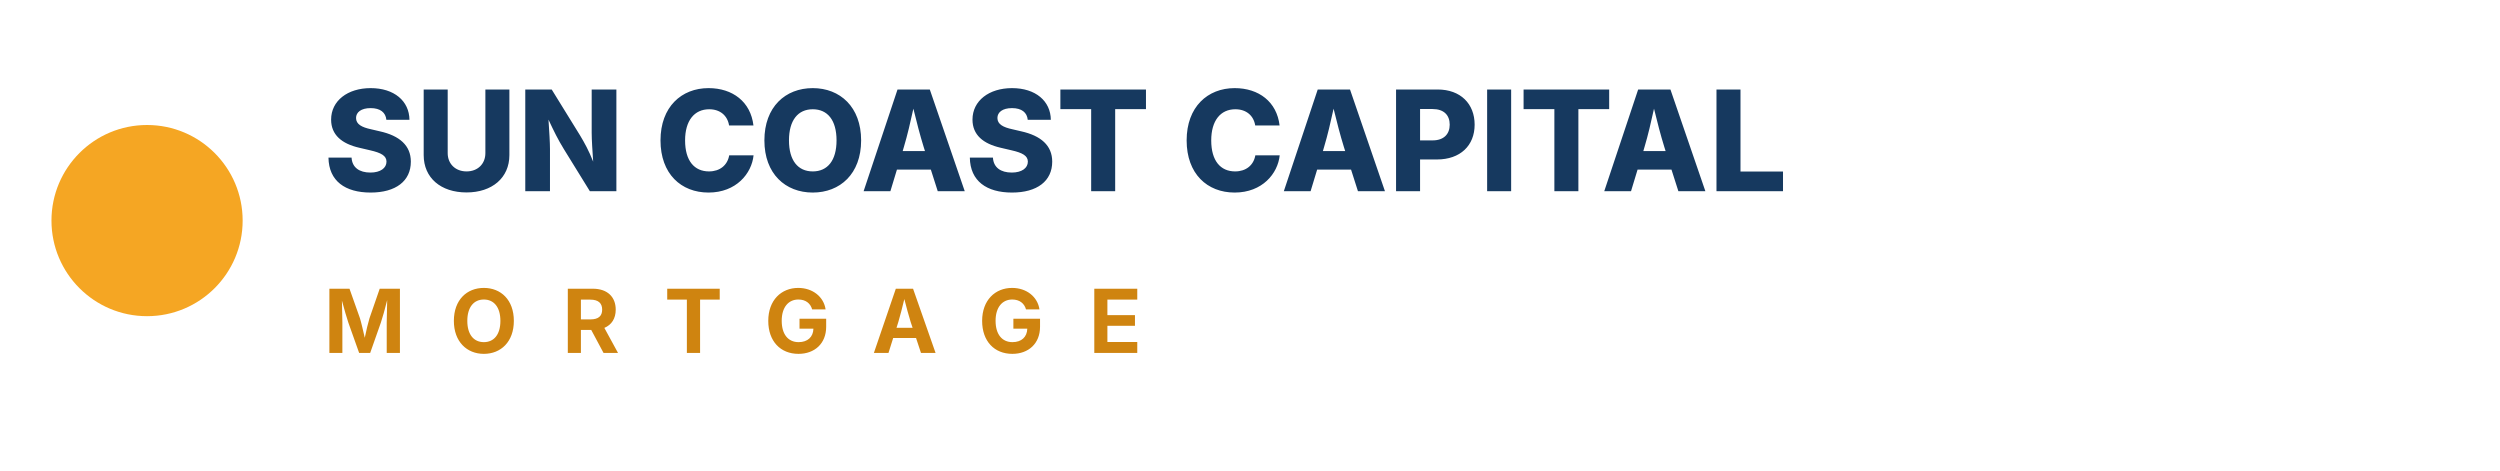
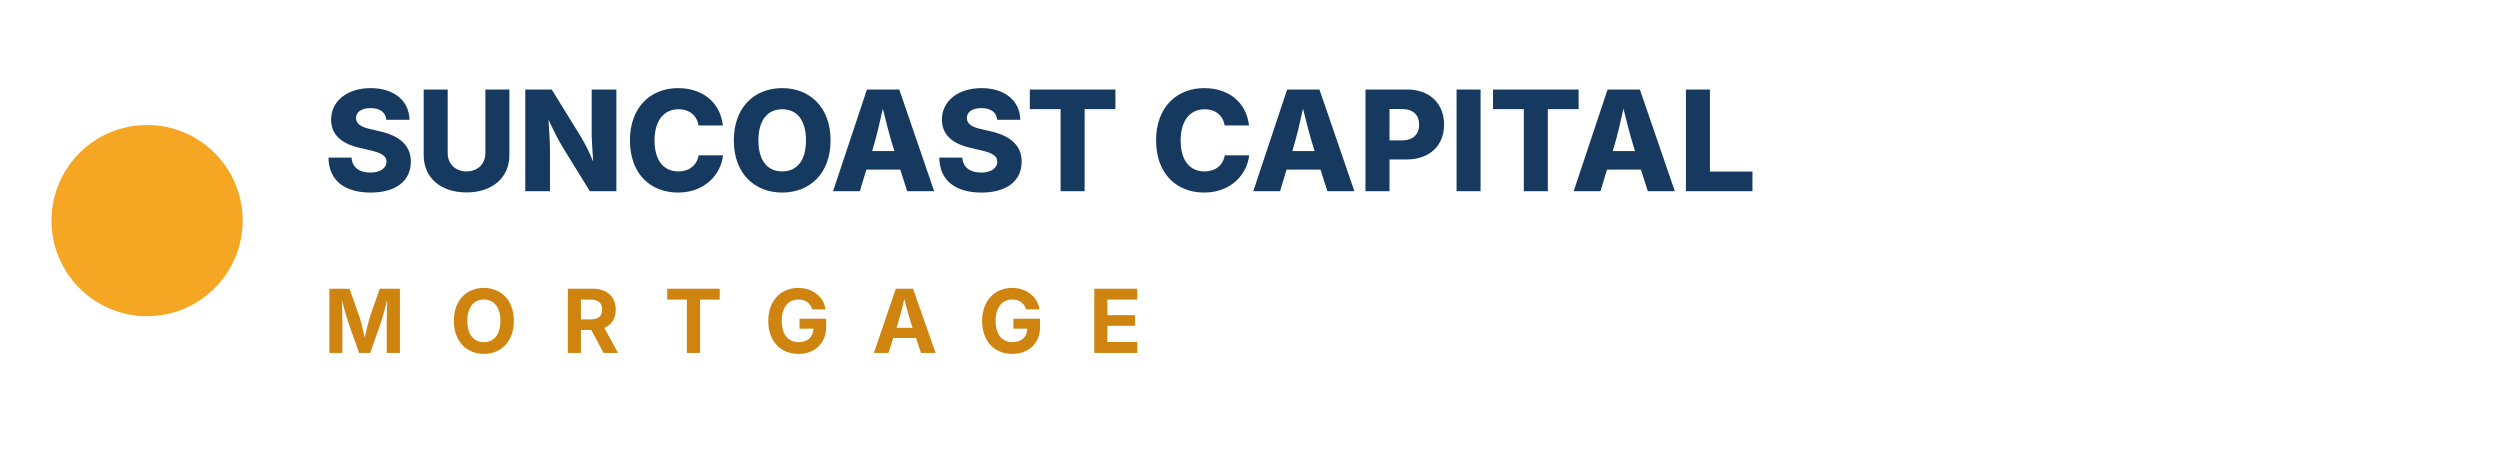
<svg xmlns="http://www.w3.org/2000/svg" viewBox="0 0 340 64">
  <circle cx="20" cy="30" r="13" fill="#f5a623" />
-   <text x="44" y="26" font-family="Inter,Arial" font-size="19" font-weight="800" fill="#16395f">SUN COAST CAPITAL</text>
+   <text x="44" y="26" font-family="Inter,Arial" font-size="19" font-weight="800" fill="#16395f">SUNCOAST CAPITAL</text>
  <text x="44" y="48" font-family="Inter,Arial" font-size="12" font-weight="700" letter-spacing="6" fill="#cf8410">MORTGAGE</text>
</svg>
